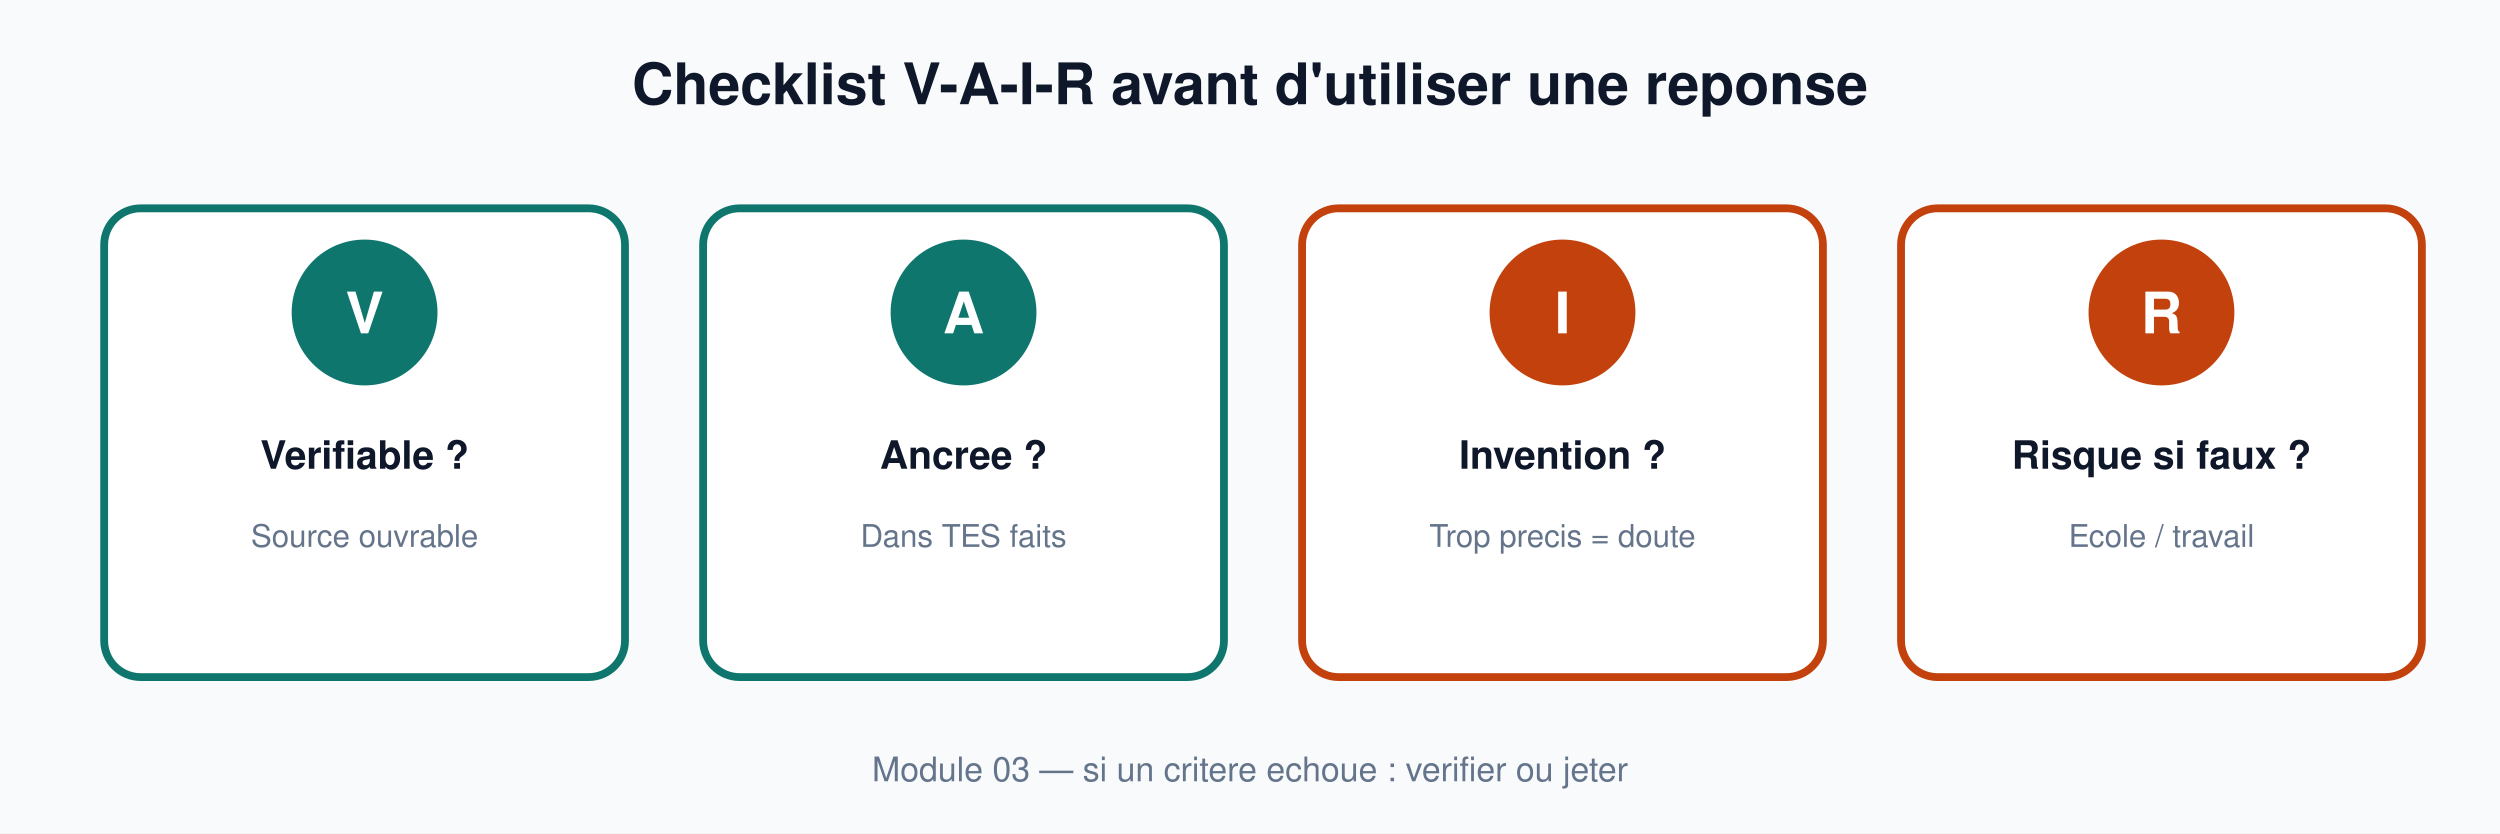
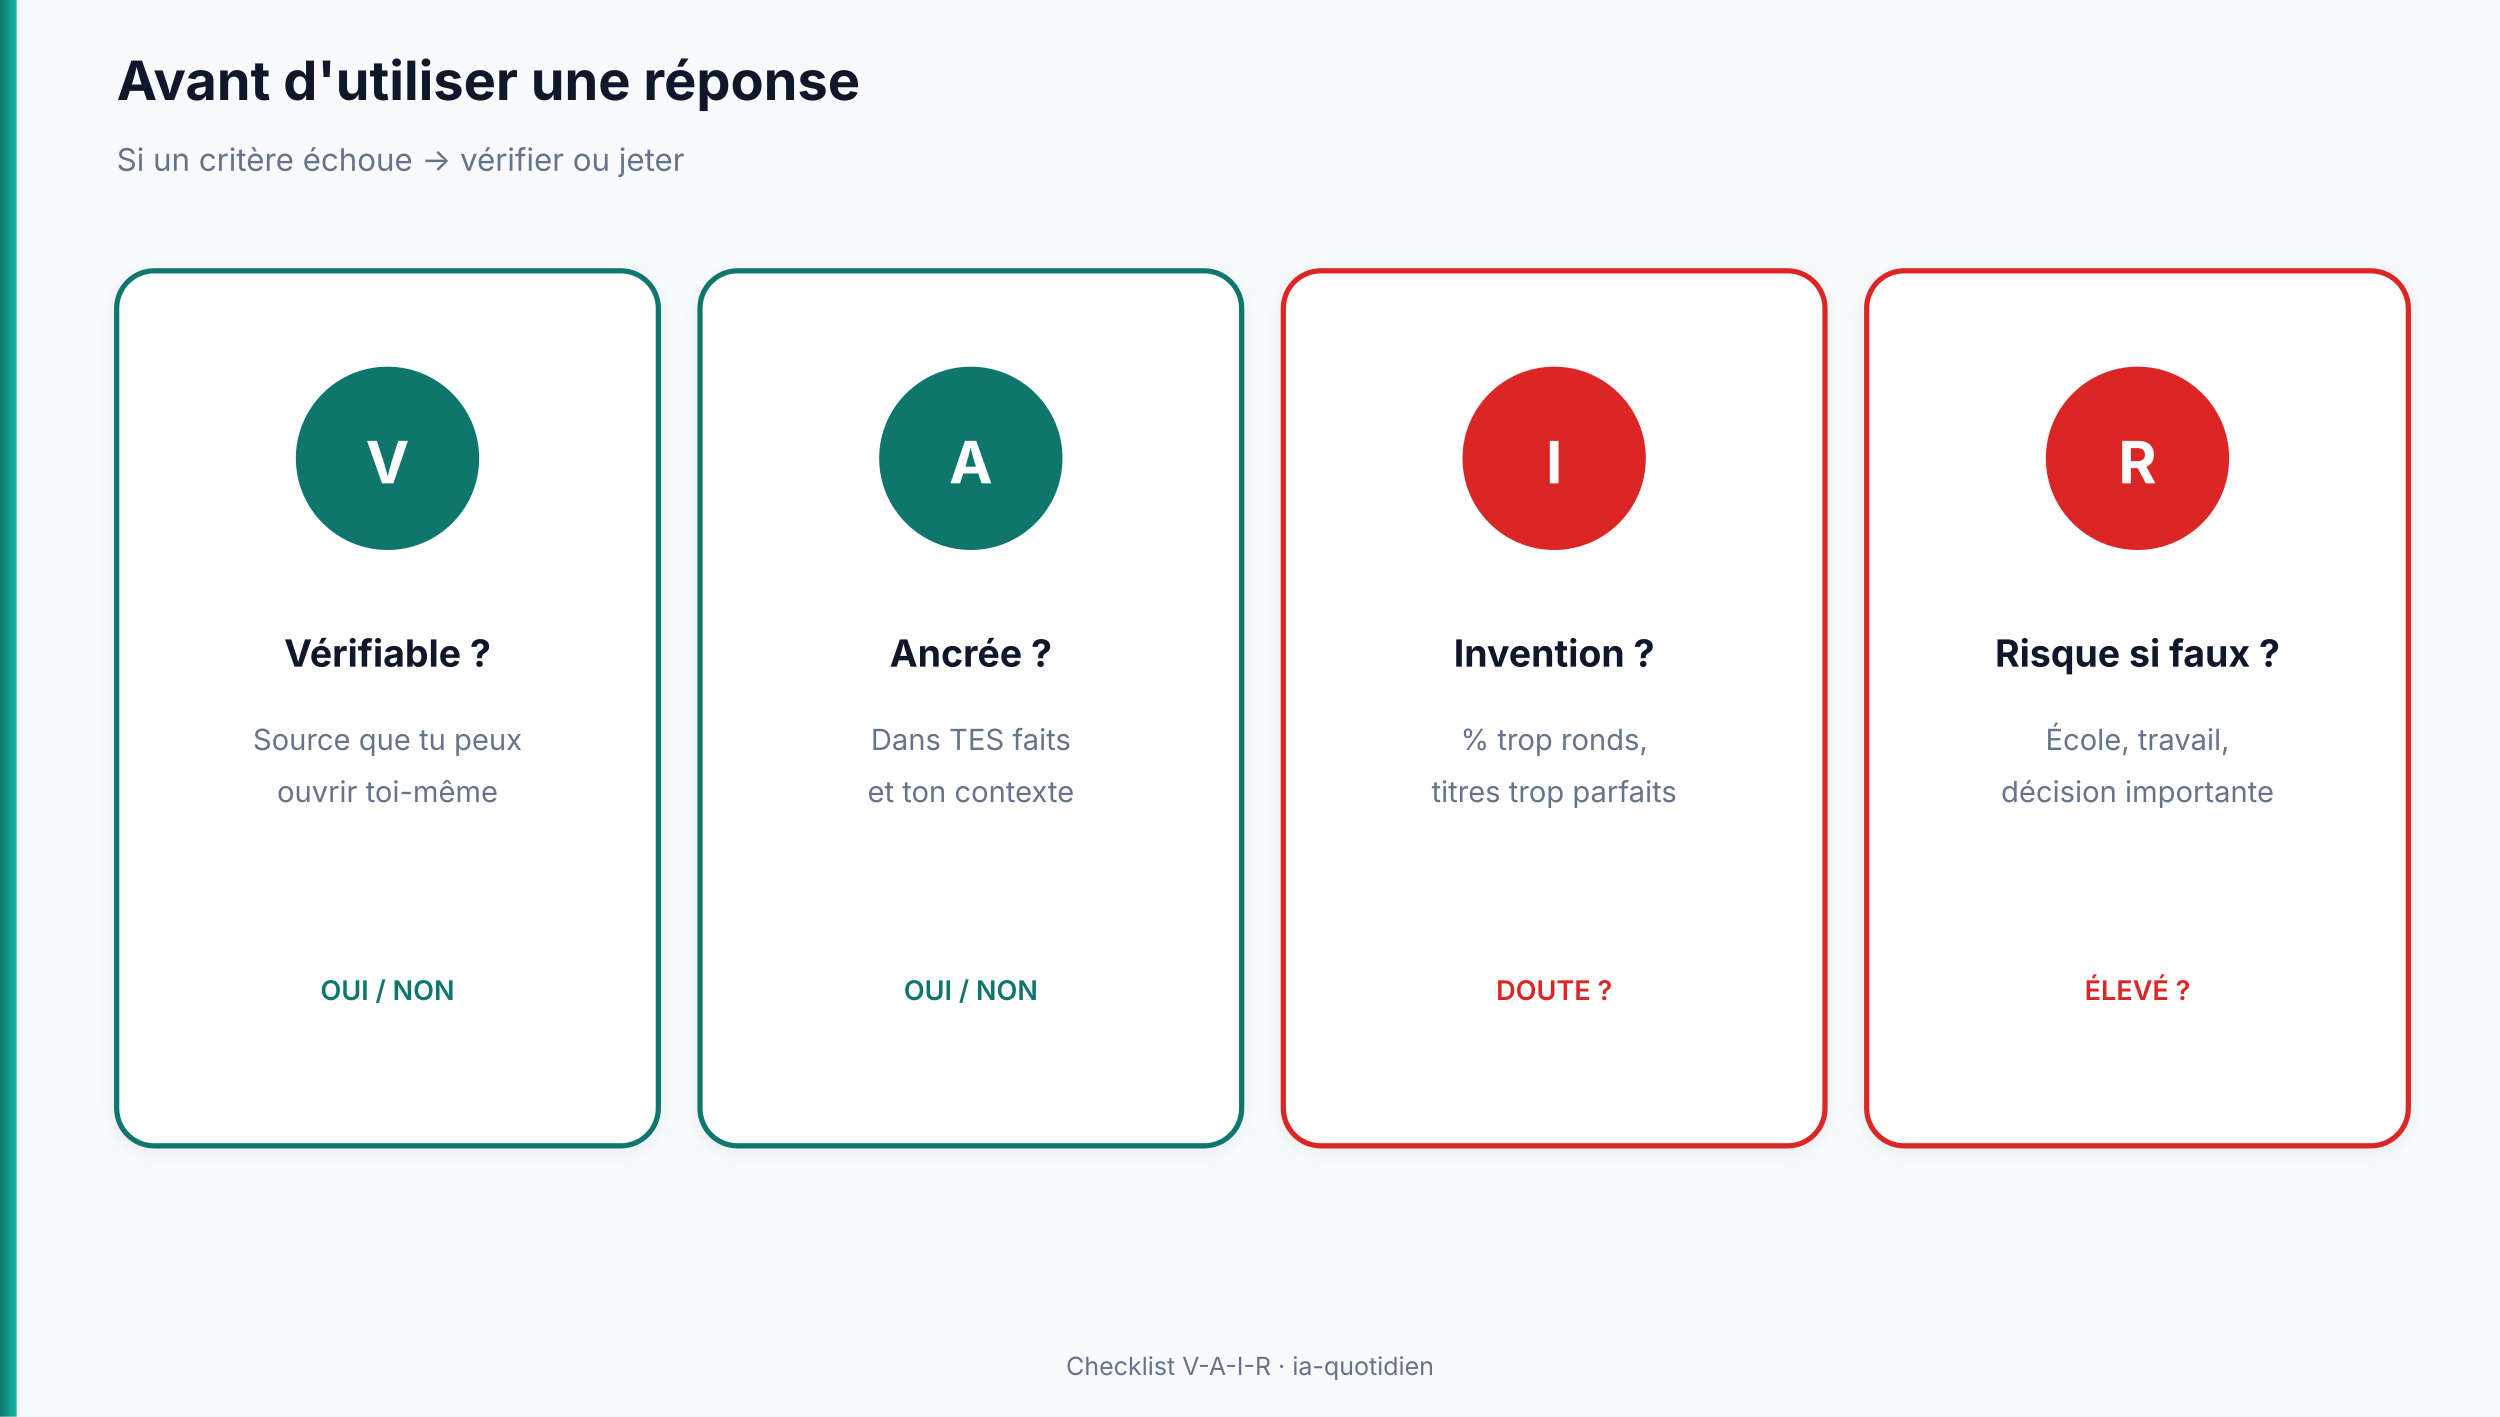
- <svg xmlns="http://www.w3.org/2000/svg" role="img" width="960" height="320" viewBox="0 0 960 320">
-   <rect width="960" height="320" fill="#F8FAFC" />
-   <text x="480" y="40" text-anchor="middle" font-family="Helvetica, Arial, sans-serif" font-size="22" font-weight="700" fill="#0F172A">Checklist V-A-I-R avant d'utiliser une reponse</text>
-   <g font-family="Helvetica, Arial, sans-serif">
-     <rect x="40" y="80" width="200" height="180" rx="14" fill="#FFFFFF" stroke="#0F766E" stroke-width="3" />
-     <circle cx="140" cy="120" r="28" fill="#0F766E" />
-     <text x="140" y="128" text-anchor="middle" font-size="22" font-weight="700" fill="#FFF">V</text>
-     <text x="140" y="180" text-anchor="middle" font-size="15" font-weight="700" fill="#0F172A">Verifiable ?</text>
-     <text x="140" y="210" text-anchor="middle" font-size="12" fill="#64748B">Source ouvrable</text>
-     <rect x="270" y="80" width="200" height="180" rx="14" fill="#FFFFFF" stroke="#0F766E" stroke-width="3" />
-     <circle cx="370" cy="120" r="28" fill="#0F766E" />
-     <text x="370" y="128" text-anchor="middle" font-size="22" font-weight="700" fill="#FFF">A</text>
-     <text x="370" y="180" text-anchor="middle" font-size="15" font-weight="700" fill="#0F172A">Ancree ?</text>
-     <text x="370" y="210" text-anchor="middle" font-size="12" fill="#64748B">Dans TES faits</text>
-     <rect x="500" y="80" width="200" height="180" rx="14" fill="#FFFFFF" stroke="#C2410C" stroke-width="3" />
-     <circle cx="600" cy="120" r="28" fill="#C2410C" />
-     <text x="600" y="128" text-anchor="middle" font-size="22" font-weight="700" fill="#FFF">I</text>
-     <text x="600" y="180" text-anchor="middle" font-size="15" font-weight="700" fill="#0F172A">Invention ?</text>
-     <text x="600" y="210" text-anchor="middle" font-size="12" fill="#64748B">Trop precis = doute</text>
-     <rect x="730" y="80" width="200" height="180" rx="14" fill="#FFFFFF" stroke="#C2410C" stroke-width="3" />
-     <circle cx="830" cy="120" r="28" fill="#C2410C" />
-     <text x="830" y="128" text-anchor="middle" font-size="22" font-weight="700" fill="#FFF">R</text>
-     <text x="830" y="180" text-anchor="middle" font-size="15" font-weight="700" fill="#0F172A">Risque si faux ?</text>
-     <text x="830" y="210" text-anchor="middle" font-size="12" fill="#64748B">Ecole / travail</text>
-   </g>
-   <text x="480" y="300" text-anchor="middle" font-family="Helvetica, Arial, sans-serif" font-size="13" fill="#64748B">Module 03 — si un critere echoue : verifier ou jeter</text>
+ <svg xmlns="http://www.w3.org/2000/svg" width="1200" height="680" viewBox="0 0 1200 680" role="img" aria-labelledby="t d">
+   <defs>
+     <filter id="s" x="-20%" y="-20%" width="140%" height="140%">
+       <feDropShadow dx="0" dy="4" stdDeviation="8" flood-color="#0F172A" flood-opacity="0.08" />
+     </filter>
+     <filter id="s2" x="-10%" y="-10%" width="130%" height="130%">
+       <feDropShadow dx="0" dy="2" stdDeviation="4" flood-color="#0F172A" flood-opacity="0.06" />
+     </filter>
+     <linearGradient id="gHead" x1="0" y1="0" x2="1" y2="0">
+       <stop offset="0%" stop-color="#0F766E" />
+       <stop offset="100%" stop-color="#14B8A6" />
+     </linearGradient>
+     <linearGradient id="gSoft" x1="0" y1="0" x2="0" y2="1">
+       <stop offset="0%" stop-color="#F0FDFA" />
+       <stop offset="100%" stop-color="#F8FAFC" />
+     </linearGradient>
+     <marker id="arr" markerWidth="10" markerHeight="10" refX="8" refY="3" orient="auto">
+       <path d="M0,0 L8,3 L0,6 Z" fill="#94A3B8" />
+     </marker>
+     <marker id="arrT" markerWidth="10" markerHeight="10" refX="8" refY="3" orient="auto">
+       <path d="M0,0 L8,3 L0,6 Z" fill="#0F766E" />
+     </marker>
+   </defs>
+   <rect width="1200" height="680" fill="#F8FAFC" />
+   <rect x="0" y="0" width="8" height="680" fill="url(#gHead)" />
+   <text x="56" y="48" font-family="Inter, ui-sans-serif, system-ui, -apple-system, 'Segoe UI', sans-serif" font-size="26" font-weight="700" fill="#0F172A">Avant d'utiliser une réponse</text>
+   <text x="56" y="82" font-family="Inter, ui-sans-serif, system-ui, -apple-system, 'Segoe UI', sans-serif" font-size="15" fill="#64748B">Si un critère échoue → vérifier ou jeter</text>
+   <rect x="56" y="130" width="260" height="420" rx="18" fill="#FFFFFF" stroke="#0F766E" stroke-width="2.5" filter="url(#s2)" />
+   <circle cx="186" cy="220" r="44" fill="#0F766E" />
+   <text x="186" y="232" text-anchor="middle" font-family="Inter, ui-sans-serif, system-ui, -apple-system, 'Segoe UI', sans-serif" font-size="28" font-weight="700" fill="#fff">V</text>
+   <text x="186" y="320" text-anchor="middle" font-family="Inter, ui-sans-serif, system-ui, -apple-system, 'Segoe UI', sans-serif" font-size="18" font-weight="700" fill="#0F172A">Vérifiable ?</text>
+   <text x="186" y="360" text-anchor="middle" font-family="Inter, ui-sans-serif, system-ui, -apple-system, 'Segoe UI', sans-serif" font-size="14" fill="#64748B">Source que tu peux</text>
+   <text x="186" y="385" text-anchor="middle" font-family="Inter, ui-sans-serif, system-ui, -apple-system, 'Segoe UI', sans-serif" font-size="14" fill="#64748B">ouvrir toi-même</text>
+   <text x="186" y="480" text-anchor="middle" font-family="Inter, ui-sans-serif, system-ui, -apple-system, 'Segoe UI', sans-serif" font-size="13" font-weight="600" fill="#0F766E">OUI / NON</text>
+   <rect x="336" y="130" width="260" height="420" rx="18" fill="#FFFFFF" stroke="#0F766E" stroke-width="2.5" filter="url(#s2)" />
+   <circle cx="466" cy="220" r="44" fill="#0F766E" />
+   <text x="466" y="232" text-anchor="middle" font-family="Inter, ui-sans-serif, system-ui, -apple-system, 'Segoe UI', sans-serif" font-size="28" font-weight="700" fill="#fff">A</text>
+   <text x="466" y="320" text-anchor="middle" font-family="Inter, ui-sans-serif, system-ui, -apple-system, 'Segoe UI', sans-serif" font-size="18" font-weight="700" fill="#0F172A">Ancrée ?</text>
+   <text x="466" y="360" text-anchor="middle" font-family="Inter, ui-sans-serif, system-ui, -apple-system, 'Segoe UI', sans-serif" font-size="14" fill="#64748B">Dans TES faits</text>
+   <text x="466" y="385" text-anchor="middle" font-family="Inter, ui-sans-serif, system-ui, -apple-system, 'Segoe UI', sans-serif" font-size="14" fill="#64748B">et ton contexte</text>
+   <text x="466" y="480" text-anchor="middle" font-family="Inter, ui-sans-serif, system-ui, -apple-system, 'Segoe UI', sans-serif" font-size="13" font-weight="600" fill="#0F766E">OUI / NON</text>
+   <rect x="616" y="130" width="260" height="420" rx="18" fill="#FFFFFF" stroke="#DC2626" stroke-width="2.5" filter="url(#s2)" />
+   <circle cx="746" cy="220" r="44" fill="#DC2626" />
+   <text x="746" y="232" text-anchor="middle" font-family="Inter, ui-sans-serif, system-ui, -apple-system, 'Segoe UI', sans-serif" font-size="28" font-weight="700" fill="#fff">I</text>
+   <text x="746" y="320" text-anchor="middle" font-family="Inter, ui-sans-serif, system-ui, -apple-system, 'Segoe UI', sans-serif" font-size="18" font-weight="700" fill="#0F172A">Invention ?</text>
+   <text x="746" y="360" text-anchor="middle" font-family="Inter, ui-sans-serif, system-ui, -apple-system, 'Segoe UI', sans-serif" font-size="14" fill="#64748B">% trop ronds,</text>
+   <text x="746" y="385" text-anchor="middle" font-family="Inter, ui-sans-serif, system-ui, -apple-system, 'Segoe UI', sans-serif" font-size="14" fill="#64748B">titres trop parfaits</text>
+   <text x="746" y="480" text-anchor="middle" font-family="Inter, ui-sans-serif, system-ui, -apple-system, 'Segoe UI', sans-serif" font-size="13" font-weight="600" fill="#DC2626">DOUTE ?</text>
+   <rect x="896" y="130" width="260" height="420" rx="18" fill="#FFFFFF" stroke="#DC2626" stroke-width="2.5" filter="url(#s2)" />
+   <circle cx="1026" cy="220" r="44" fill="#DC2626" />
+   <text x="1026" y="232" text-anchor="middle" font-family="Inter, ui-sans-serif, system-ui, -apple-system, 'Segoe UI', sans-serif" font-size="28" font-weight="700" fill="#fff">R</text>
+   <text x="1026" y="320" text-anchor="middle" font-family="Inter, ui-sans-serif, system-ui, -apple-system, 'Segoe UI', sans-serif" font-size="18" font-weight="700" fill="#0F172A">Risque si faux ?</text>
+   <text x="1026" y="360" text-anchor="middle" font-family="Inter, ui-sans-serif, system-ui, -apple-system, 'Segoe UI', sans-serif" font-size="14" fill="#64748B">École, travail,</text>
+   <text x="1026" y="385" text-anchor="middle" font-family="Inter, ui-sans-serif, system-ui, -apple-system, 'Segoe UI', sans-serif" font-size="14" fill="#64748B">décision importante</text>
+   <text x="1026" y="480" text-anchor="middle" font-family="Inter, ui-sans-serif, system-ui, -apple-system, 'Segoe UI', sans-serif" font-size="13" font-weight="600" fill="#DC2626">ÉLEVÉ ?</text>
+   <text x="600" y="660" text-anchor="middle" font-family="Inter, ui-sans-serif, system-ui, -apple-system, 'Segoe UI', sans-serif" font-size="12" fill="#64748B">Checklist V-A-I-R · ia-quotidien</text>
</svg>
